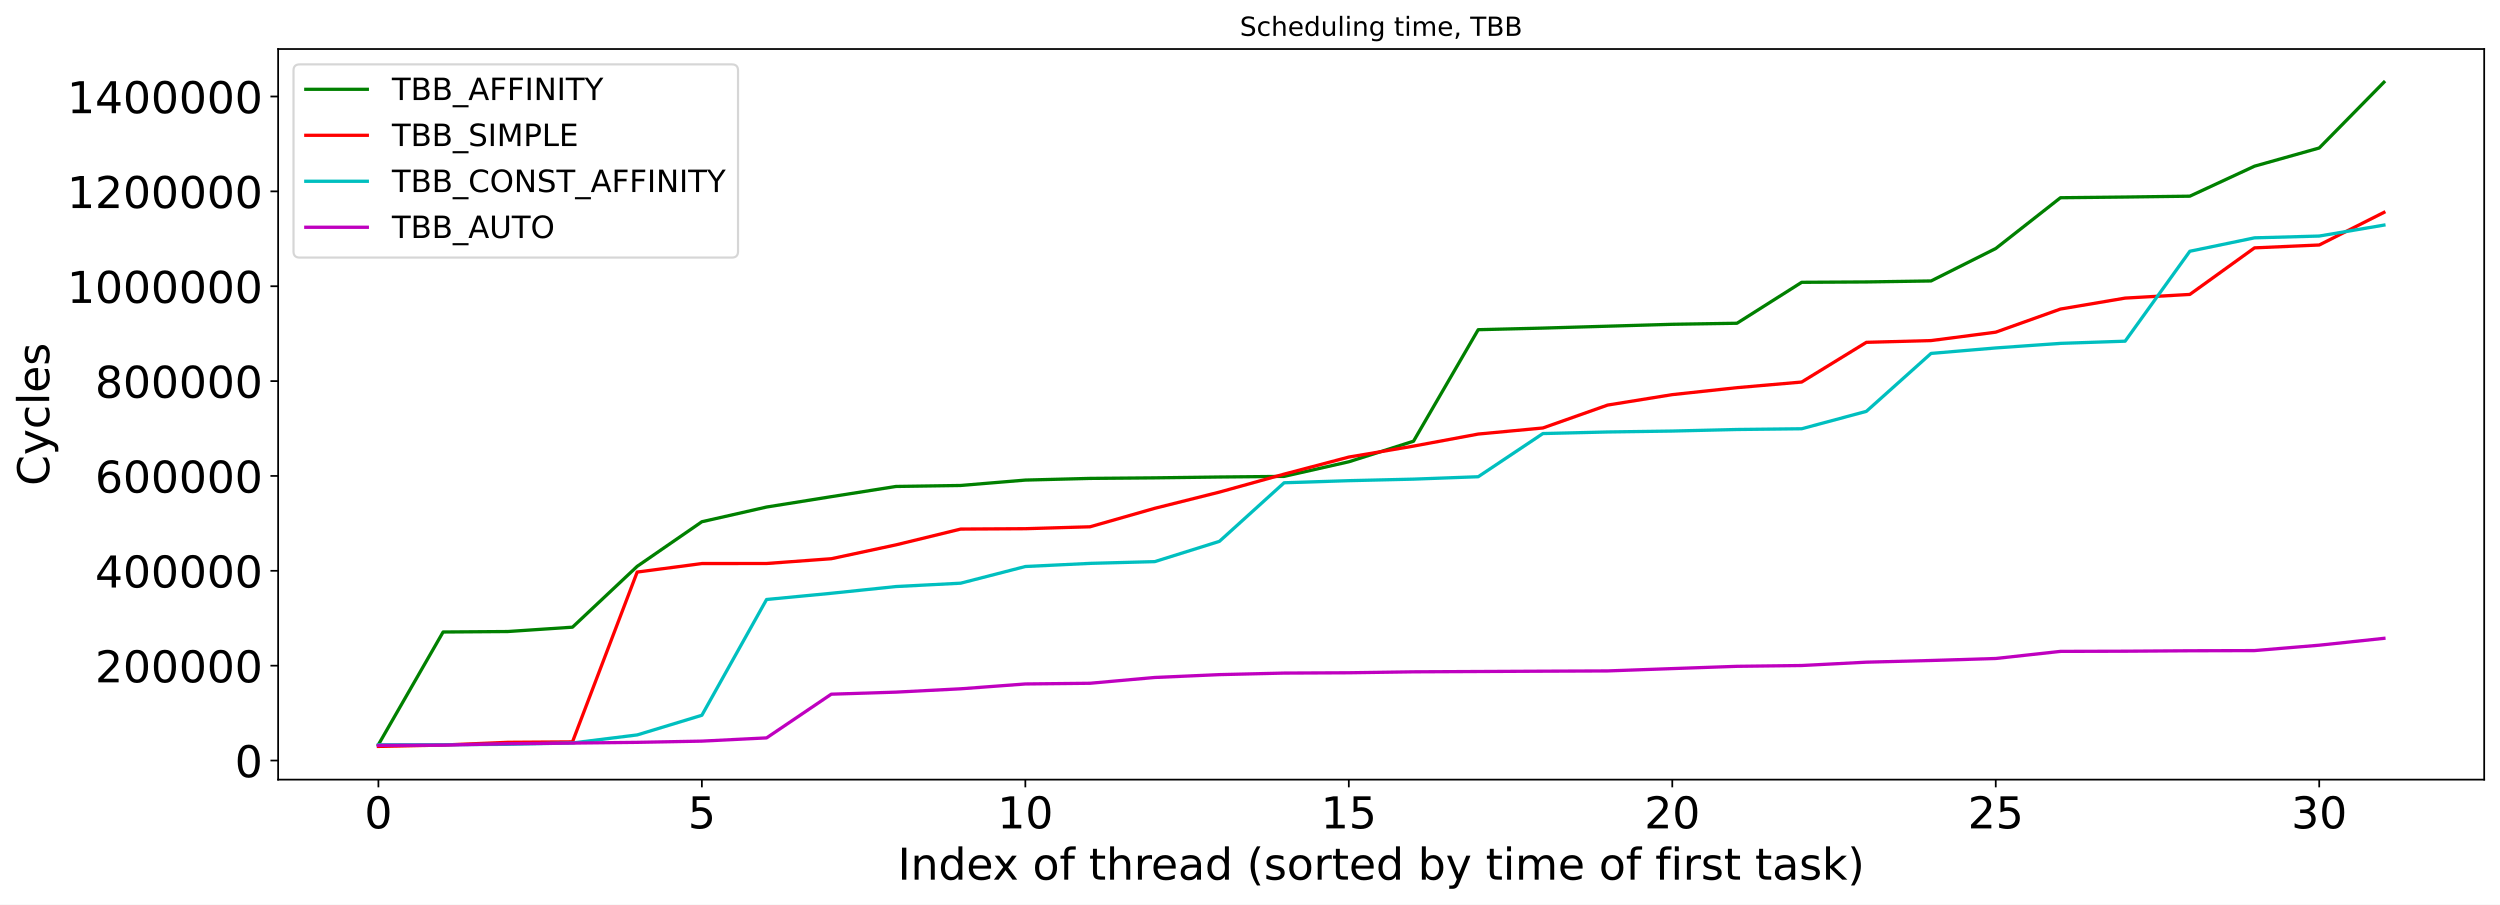
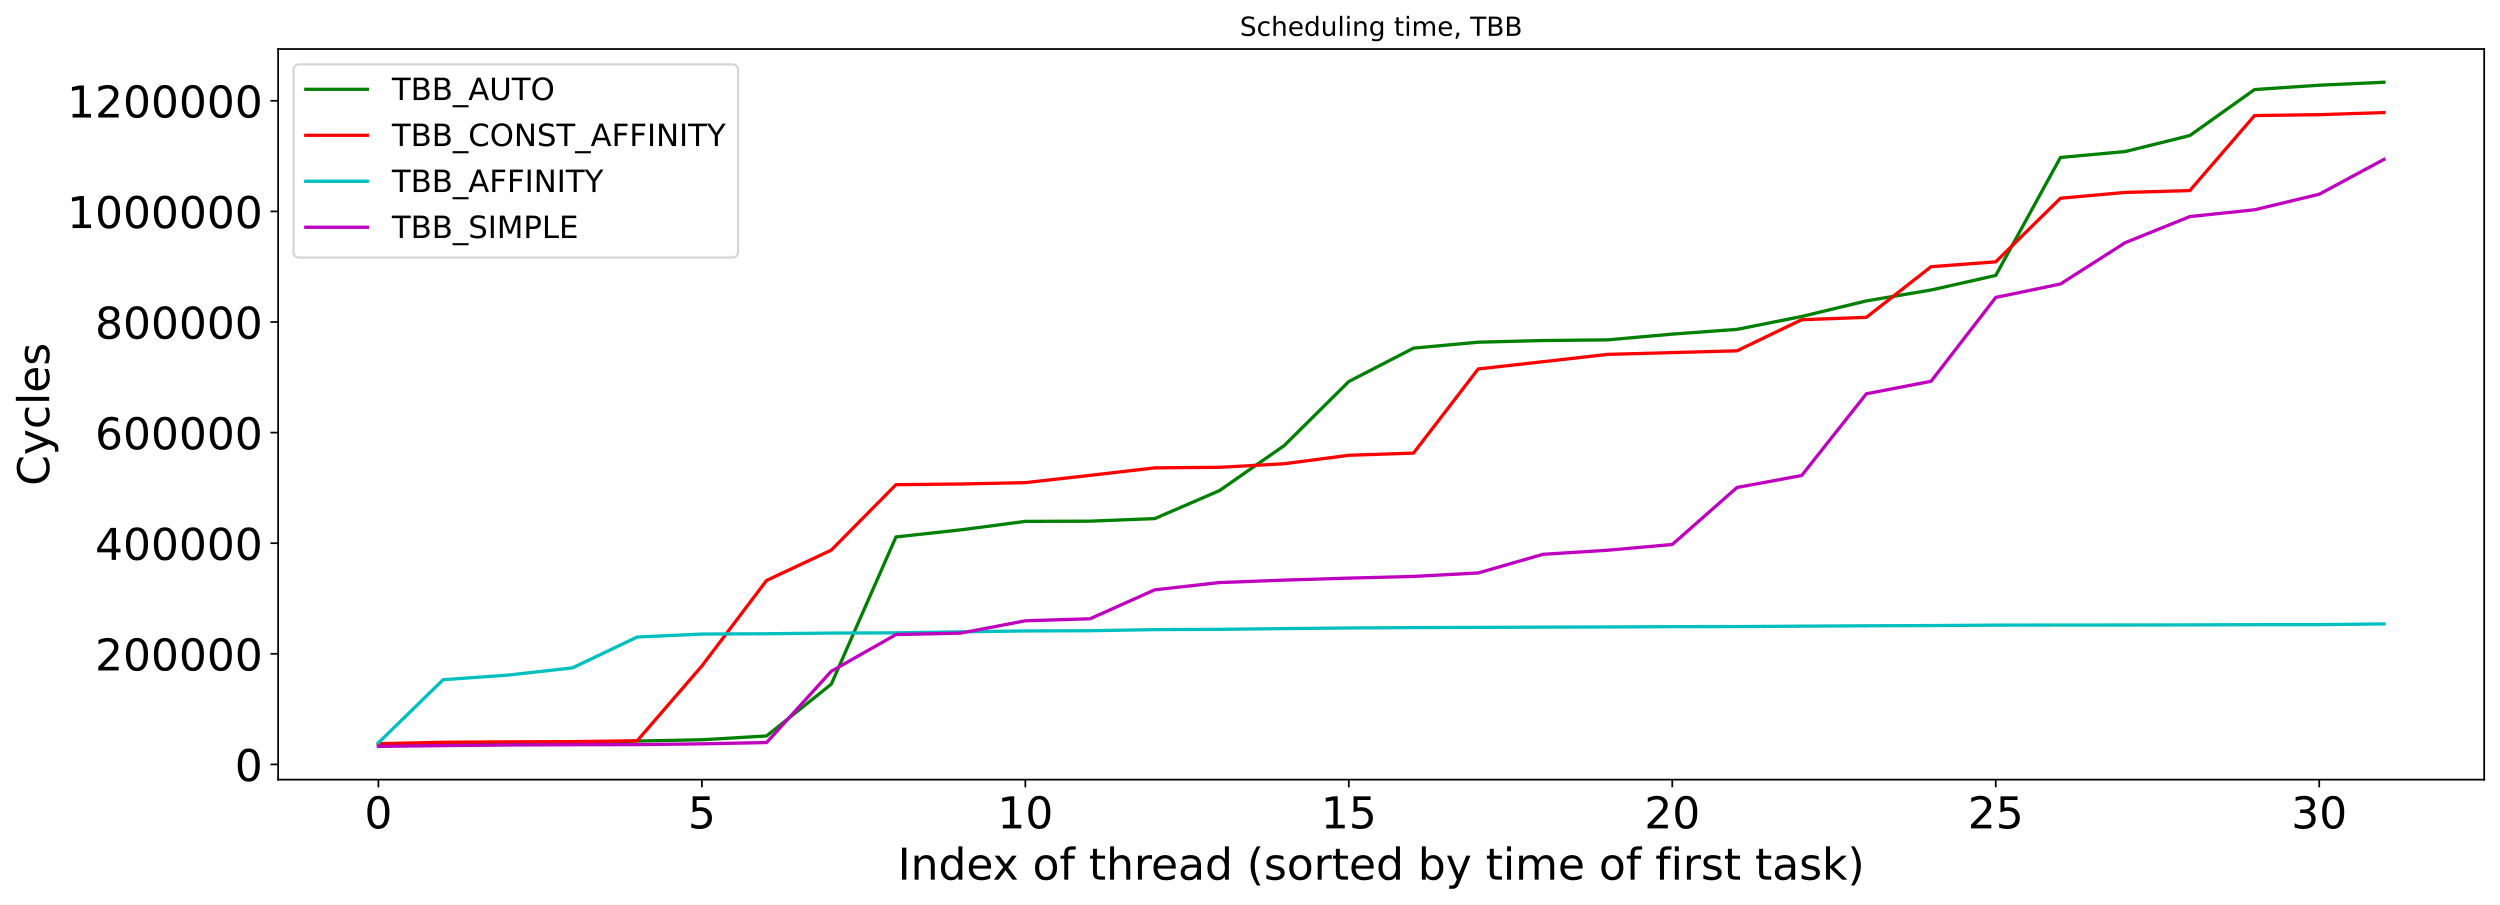
<svg xmlns="http://www.w3.org/2000/svg" xmlns:xlink="http://www.w3.org/1999/xlink" width="1138.231pt" height="411.871pt" viewBox="0 0 1138.231 411.871" version="1.1">
  <defs>
    <style type="text/css">*{stroke-linejoin: round; stroke-linecap: butt}</style>
  </defs>
  <g id="figure_1">
    <g id="patch_1">
      <path d="M 0 411.871  L 1138.231 411.871  L 1138.231 0  L 0 0  z " style="fill: #ffffff" />
    </g>
    <g id="axes_1">
      <g id="patch_2">
        <path d="M 126.631 354.958  L 1131.031 354.958  L 1131.031 22.318  L 126.631 22.318  z " style="fill: #ffffff" />
      </g>
      <g id="matplotlib.axis_1">
        <g id="xtick_1">
          <g id="line2d_1">
            <defs>
-               <path id="m083aa2eb7b" d="M 0 0  L 0 3.5  " style="stroke: #000000; stroke-width: 0.8" />
-             </defs>
-             <g>
-               <use xlink:href="#m083aa2eb7b" x="172.286" y="354.958" style="stroke: #000000; stroke-width: 0.8" />
+               <path id="m64dbfcade7" d="M 0 0  L 0 3.5  " style="stroke: #000000; stroke-width: 0.8" />
+             </defs>
+             <g>
+               <use xlink:href="#m64dbfcade7" x="172.286" y="354.958" style="stroke: #000000; stroke-width: 0.8" />
            </g>
          </g>
          <g id="text_1">
            <g transform="translate(165.9233 377.155) scale(0.2 -0.2)">
              <defs>
                <path id="DejaVuSans-30" d="M 2034 4250  Q 1547 4250 1301 3770  Q 1056 3291 1056 2328  Q 1056 1369 1301 889  Q 1547 409 2034 409  Q 2525 409 2770 889  Q 3016 1369 3016 2328  Q 3016 3291 2770 3770  Q 2525 4250 2034 4250  z M 2034 4750  Q 2819 4750 3233 4129  Q 3647 3509 3647 2328  Q 3647 1150 3233 529  Q 2819 -91 2034 -91  Q 1250 -91 836 529  Q 422 1150 422 2328  Q 422 3509 836 4129  Q 1250 4750 2034 4750  z " transform="scale(0.015625)" />
              </defs>
              <use xlink:href="#DejaVuSans-30" />
            </g>
          </g>
        </g>
        <g id="xtick_2">
          <g id="line2d_2">
            <g>
-               <use xlink:href="#m083aa2eb7b" x="319.559" y="354.958" style="stroke: #000000; stroke-width: 0.8" />
+               <use xlink:href="#m64dbfcade7" x="319.559" y="354.958" style="stroke: #000000; stroke-width: 0.8" />
            </g>
          </g>
          <g id="text_2">
            <g transform="translate(313.196 377.155) scale(0.2 -0.2)">
              <defs>
                <path id="DejaVuSans-35" d="M 691 4666  L 3169 4666  L 3169 4134  L 1269 4134  L 1269 2991  Q 1406 3038 1543 3061  Q 1681 3084 1819 3084  Q 2600 3084 3056 2656  Q 3513 2228 3513 1497  Q 3513 744 3044 326  Q 2575 -91 1722 -91  Q 1428 -91 1123 -41  Q 819 9 494 109  L 494 744  Q 775 591 1075 516  Q 1375 441 1709 441  Q 2250 441 2565 725  Q 2881 1009 2881 1497  Q 2881 1984 2565 2268  Q 2250 2553 1709 2553  Q 1456 2553 1204 2497  Q 953 2441 691 2322  L 691 4666  z " transform="scale(0.015625)" />
              </defs>
              <use xlink:href="#DejaVuSans-35" />
            </g>
          </g>
        </g>
        <g id="xtick_3">
          <g id="line2d_3">
            <g>
-               <use xlink:href="#m083aa2eb7b" x="466.831" y="354.958" style="stroke: #000000; stroke-width: 0.8" />
+               <use xlink:href="#m64dbfcade7" x="466.831" y="354.958" style="stroke: #000000; stroke-width: 0.8" />
            </g>
          </g>
          <g id="text_3">
            <g transform="translate(454.1062 377.155) scale(0.2 -0.2)">
              <defs>
                <path id="DejaVuSans-31" d="M 794 531  L 1825 531  L 1825 4091  L 703 3866  L 703 4441  L 1819 4666  L 2450 4666  L 2450 531  L 3481 531  L 3481 0  L 794 0  L 794 531  z " transform="scale(0.015625)" />
              </defs>
              <use xlink:href="#DejaVuSans-31" />
              <use xlink:href="#DejaVuSans-30" x="63.623" />
            </g>
          </g>
        </g>
        <g id="xtick_4">
          <g id="line2d_4">
            <g>
-               <use xlink:href="#m083aa2eb7b" x="614.104" y="354.958" style="stroke: #000000; stroke-width: 0.8" />
+               <use xlink:href="#m64dbfcade7" x="614.104" y="354.958" style="stroke: #000000; stroke-width: 0.8" />
            </g>
          </g>
          <g id="text_4">
            <g transform="translate(601.379 377.155) scale(0.2 -0.2)">
              <use xlink:href="#DejaVuSans-31" />
              <use xlink:href="#DejaVuSans-35" x="63.623" />
            </g>
          </g>
        </g>
        <g id="xtick_5">
          <g id="line2d_5">
            <g>
-               <use xlink:href="#m083aa2eb7b" x="761.377" y="354.958" style="stroke: #000000; stroke-width: 0.8" />
+               <use xlink:href="#m64dbfcade7" x="761.377" y="354.958" style="stroke: #000000; stroke-width: 0.8" />
            </g>
          </g>
          <g id="text_5">
            <g transform="translate(748.6517 377.155) scale(0.2 -0.2)">
              <defs>
                <path id="DejaVuSans-32" d="M 1228 531  L 3431 531  L 3431 0  L 469 0  L 469 531  Q 828 903 1448 1529  Q 2069 2156 2228 2338  Q 2531 2678 2651 2914  Q 2772 3150 2772 3378  Q 2772 3750 2511 3984  Q 2250 4219 1831 4219  Q 1534 4219 1204 4116  Q 875 4013 500 3803  L 500 4441  Q 881 4594 1212 4672  Q 1544 4750 1819 4750  Q 2544 4750 2975 4387  Q 3406 4025 3406 3419  Q 3406 3131 3298 2873  Q 3191 2616 2906 2266  Q 2828 2175 2409 1742  Q 1991 1309 1228 531  z " transform="scale(0.015625)" />
              </defs>
              <use xlink:href="#DejaVuSans-32" />
              <use xlink:href="#DejaVuSans-30" x="63.623" />
            </g>
          </g>
        </g>
        <g id="xtick_6">
          <g id="line2d_6">
            <g>
-               <use xlink:href="#m083aa2eb7b" x="908.649" y="354.958" style="stroke: #000000; stroke-width: 0.8" />
+               <use xlink:href="#m64dbfcade7" x="908.649" y="354.958" style="stroke: #000000; stroke-width: 0.8" />
            </g>
          </g>
          <g id="text_6">
            <g transform="translate(895.9244 377.155) scale(0.2 -0.2)">
              <use xlink:href="#DejaVuSans-32" />
              <use xlink:href="#DejaVuSans-35" x="63.623" />
            </g>
          </g>
        </g>
        <g id="xtick_7">
          <g id="line2d_7">
            <g>
-               <use xlink:href="#m083aa2eb7b" x="1055.922" y="354.958" style="stroke: #000000; stroke-width: 0.8" />
+               <use xlink:href="#m64dbfcade7" x="1055.922" y="354.958" style="stroke: #000000; stroke-width: 0.8" />
            </g>
          </g>
          <g id="text_7">
            <g transform="translate(1043.197 377.155) scale(0.2 -0.2)">
              <defs>
                <path id="DejaVuSans-33" d="M 2597 2516  Q 3050 2419 3304 2112  Q 3559 1806 3559 1356  Q 3559 666 3084 287  Q 2609 -91 1734 -91  Q 1441 -91 1130 -33  Q 819 25 488 141  L 488 750  Q 750 597 1062 519  Q 1375 441 1716 441  Q 2309 441 2620 675  Q 2931 909 2931 1356  Q 2931 1769 2642 2001  Q 2353 2234 1838 2234  L 1294 2234  L 1294 2753  L 1863 2753  Q 2328 2753 2575 2939  Q 2822 3125 2822 3475  Q 2822 3834 2567 4026  Q 2313 4219 1838 4219  Q 1578 4219 1281 4162  Q 984 4106 628 3988  L 628 4550  Q 988 4650 1302 4700  Q 1616 4750 1894 4750  Q 2613 4750 3031 4423  Q 3450 4097 3450 3541  Q 3450 3153 3228 2886  Q 3006 2619 2597 2516  z " transform="scale(0.015625)" />
              </defs>
              <use xlink:href="#DejaVuSans-33" />
              <use xlink:href="#DejaVuSans-30" x="63.623" />
            </g>
          </g>
        </g>
        <g id="text_8">
          <g transform="translate(408.7109 400.5113) scale(0.2 -0.2)">
            <defs>
              <path id="DejaVuSans-49" d="M 628 4666  L 1259 4666  L 1259 0  L 628 0  L 628 4666  z " transform="scale(0.015625)" />
              <path id="DejaVuSans-6e" d="M 3513 2113  L 3513 0  L 2938 0  L 2938 2094  Q 2938 2591 2744 2837  Q 2550 3084 2163 3084  Q 1697 3084 1428 2787  Q 1159 2491 1159 1978  L 1159 0  L 581 0  L 581 3500  L 1159 3500  L 1159 2956  Q 1366 3272 1645 3428  Q 1925 3584 2291 3584  Q 2894 3584 3203 3211  Q 3513 2838 3513 2113  z " transform="scale(0.015625)" />
              <path id="DejaVuSans-64" d="M 2906 2969  L 2906 4863  L 3481 4863  L 3481 0  L 2906 0  L 2906 525  Q 2725 213 2448 61  Q 2172 -91 1784 -91  Q 1150 -91 751 415  Q 353 922 353 1747  Q 353 2572 751 3078  Q 1150 3584 1784 3584  Q 2172 3584 2448 3432  Q 2725 3281 2906 2969  z M 947 1747  Q 947 1113 1208 752  Q 1469 391 1925 391  Q 2381 391 2643 752  Q 2906 1113 2906 1747  Q 2906 2381 2643 2742  Q 2381 3103 1925 3103  Q 1469 3103 1208 2742  Q 947 2381 947 1747  z " transform="scale(0.015625)" />
              <path id="DejaVuSans-65" d="M 3597 1894  L 3597 1613  L 953 1613  Q 991 1019 1311 708  Q 1631 397 2203 397  Q 2534 397 2845 478  Q 3156 559 3463 722  L 3463 178  Q 3153 47 2828 -22  Q 2503 -91 2169 -91  Q 1331 -91 842 396  Q 353 884 353 1716  Q 353 2575 817 3079  Q 1281 3584 2069 3584  Q 2775 3584 3186 3129  Q 3597 2675 3597 1894  z M 3022 2063  Q 3016 2534 2758 2815  Q 2500 3097 2075 3097  Q 1594 3097 1305 2825  Q 1016 2553 972 2059  L 3022 2063  z " transform="scale(0.015625)" />
              <path id="DejaVuSans-78" d="M 3513 3500  L 2247 1797  L 3578 0  L 2900 0  L 1881 1375  L 863 0  L 184 0  L 1544 1831  L 300 3500  L 978 3500  L 1906 2253  L 2834 3500  L 3513 3500  z " transform="scale(0.015625)" />
              <path id="DejaVuSans-20" transform="scale(0.015625)" />
              <path id="DejaVuSans-6f" d="M 1959 3097  Q 1497 3097 1228 2736  Q 959 2375 959 1747  Q 959 1119 1226 758  Q 1494 397 1959 397  Q 2419 397 2687 759  Q 2956 1122 2956 1747  Q 2956 2369 2687 2733  Q 2419 3097 1959 3097  z M 1959 3584  Q 2709 3584 3137 3096  Q 3566 2609 3566 1747  Q 3566 888 3137 398  Q 2709 -91 1959 -91  Q 1206 -91 779 398  Q 353 888 353 1747  Q 353 2609 779 3096  Q 1206 3584 1959 3584  z " transform="scale(0.015625)" />
              <path id="DejaVuSans-66" d="M 2375 4863  L 2375 4384  L 1825 4384  Q 1516 4384 1395 4259  Q 1275 4134 1275 3809  L 1275 3500  L 2222 3500  L 2222 3053  L 1275 3053  L 1275 0  L 697 0  L 697 3053  L 147 3053  L 147 3500  L 697 3500  L 697 3744  Q 697 4328 969 4595  Q 1241 4863 1831 4863  L 2375 4863  z " transform="scale(0.015625)" />
              <path id="DejaVuSans-74" d="M 1172 4494  L 1172 3500  L 2356 3500  L 2356 3053  L 1172 3053  L 1172 1153  Q 1172 725 1289 603  Q 1406 481 1766 481  L 2356 481  L 2356 0  L 1766 0  Q 1100 0 847 248  Q 594 497 594 1153  L 594 3053  L 172 3053  L 172 3500  L 594 3500  L 594 4494  L 1172 4494  z " transform="scale(0.015625)" />
              <path id="DejaVuSans-68" d="M 3513 2113  L 3513 0  L 2938 0  L 2938 2094  Q 2938 2591 2744 2837  Q 2550 3084 2163 3084  Q 1697 3084 1428 2787  Q 1159 2491 1159 1978  L 1159 0  L 581 0  L 581 4863  L 1159 4863  L 1159 2956  Q 1366 3272 1645 3428  Q 1925 3584 2291 3584  Q 2894 3584 3203 3211  Q 3513 2838 3513 2113  z " transform="scale(0.015625)" />
              <path id="DejaVuSans-72" d="M 2631 2963  Q 2534 3019 2420 3045  Q 2306 3072 2169 3072  Q 1681 3072 1420 2755  Q 1159 2438 1159 1844  L 1159 0  L 581 0  L 581 3500  L 1159 3500  L 1159 2956  Q 1341 3275 1631 3429  Q 1922 3584 2338 3584  Q 2397 3584 2469 3576  Q 2541 3569 2628 3553  L 2631 2963  z " transform="scale(0.015625)" />
              <path id="DejaVuSans-61" d="M 2194 1759  Q 1497 1759 1228 1600  Q 959 1441 959 1056  Q 959 750 1161 570  Q 1363 391 1709 391  Q 2188 391 2477 730  Q 2766 1069 2766 1631  L 2766 1759  L 2194 1759  z M 3341 1997  L 3341 0  L 2766 0  L 2766 531  Q 2569 213 2275 61  Q 1981 -91 1556 -91  Q 1019 -91 701 211  Q 384 513 384 1019  Q 384 1609 779 1909  Q 1175 2209 1959 2209  L 2766 2209  L 2766 2266  Q 2766 2663 2505 2880  Q 2244 3097 1772 3097  Q 1472 3097 1187 3025  Q 903 2953 641 2809  L 641 3341  Q 956 3463 1253 3523  Q 1550 3584 1831 3584  Q 2591 3584 2966 3190  Q 3341 2797 3341 1997  z " transform="scale(0.015625)" />
              <path id="DejaVuSans-28" d="M 1984 4856  Q 1566 4138 1362 3434  Q 1159 2731 1159 2009  Q 1159 1288 1364 580  Q 1569 -128 1984 -844  L 1484 -844  Q 1016 -109 783 600  Q 550 1309 550 2009  Q 550 2706 781 3412  Q 1013 4119 1484 4856  L 1984 4856  z " transform="scale(0.015625)" />
              <path id="DejaVuSans-73" d="M 2834 3397  L 2834 2853  Q 2591 2978 2328 3040  Q 2066 3103 1784 3103  Q 1356 3103 1142 2972  Q 928 2841 928 2578  Q 928 2378 1081 2264  Q 1234 2150 1697 2047  L 1894 2003  Q 2506 1872 2764 1633  Q 3022 1394 3022 966  Q 3022 478 2636 193  Q 2250 -91 1575 -91  Q 1294 -91 989 -36  Q 684 19 347 128  L 347 722  Q 666 556 975 473  Q 1284 391 1588 391  Q 1994 391 2212 530  Q 2431 669 2431 922  Q 2431 1156 2273 1281  Q 2116 1406 1581 1522  L 1381 1569  Q 847 1681 609 1914  Q 372 2147 372 2553  Q 372 3047 722 3315  Q 1072 3584 1716 3584  Q 2034 3584 2315 3537  Q 2597 3491 2834 3397  z " transform="scale(0.015625)" />
              <path id="DejaVuSans-62" d="M 3116 1747  Q 3116 2381 2855 2742  Q 2594 3103 2138 3103  Q 1681 3103 1420 2742  Q 1159 2381 1159 1747  Q 1159 1113 1420 752  Q 1681 391 2138 391  Q 2594 391 2855 752  Q 3116 1113 3116 1747  z M 1159 2969  Q 1341 3281 1617 3432  Q 1894 3584 2278 3584  Q 2916 3584 3314 3078  Q 3713 2572 3713 1747  Q 3713 922 3314 415  Q 2916 -91 2278 -91  Q 1894 -91 1617 61  Q 1341 213 1159 525  L 1159 0  L 581 0  L 581 4863  L 1159 4863  L 1159 2969  z " transform="scale(0.015625)" />
              <path id="DejaVuSans-79" d="M 2059 -325  Q 1816 -950 1584 -1140  Q 1353 -1331 966 -1331  L 506 -1331  L 506 -850  L 844 -850  Q 1081 -850 1212 -737  Q 1344 -625 1503 -206  L 1606 56  L 191 3500  L 800 3500  L 1894 763  L 2988 3500  L 3597 3500  L 2059 -325  z " transform="scale(0.015625)" />
              <path id="DejaVuSans-69" d="M 603 3500  L 1178 3500  L 1178 0  L 603 0  L 603 3500  z M 603 4863  L 1178 4863  L 1178 4134  L 603 4134  L 603 4863  z " transform="scale(0.015625)" />
              <path id="DejaVuSans-6d" d="M 3328 2828  Q 3544 3216 3844 3400  Q 4144 3584 4550 3584  Q 5097 3584 5394 3201  Q 5691 2819 5691 2113  L 5691 0  L 5113 0  L 5113 2094  Q 5113 2597 4934 2840  Q 4756 3084 4391 3084  Q 3944 3084 3684 2787  Q 3425 2491 3425 1978  L 3425 0  L 2847 0  L 2847 2094  Q 2847 2600 2669 2842  Q 2491 3084 2119 3084  Q 1678 3084 1418 2786  Q 1159 2488 1159 1978  L 1159 0  L 581 0  L 581 3500  L 1159 3500  L 1159 2956  Q 1356 3278 1631 3431  Q 1906 3584 2284 3584  Q 2666 3584 2933 3390  Q 3200 3197 3328 2828  z " transform="scale(0.015625)" />
              <path id="DejaVuSans-6b" d="M 581 4863  L 1159 4863  L 1159 1991  L 2875 3500  L 3609 3500  L 1753 1863  L 3688 0  L 2938 0  L 1159 1709  L 1159 0  L 581 0  L 581 4863  z " transform="scale(0.015625)" />
              <path id="DejaVuSans-29" d="M 513 4856  L 1013 4856  Q 1481 4119 1714 3412  Q 1947 2706 1947 2009  Q 1947 1309 1714 600  Q 1481 -109 1013 -844  L 513 -844  Q 928 -128 1133 580  Q 1338 1288 1338 2009  Q 1338 2731 1133 3434  Q 928 4138 513 4856  z " transform="scale(0.015625)" />
            </defs>
            <use xlink:href="#DejaVuSans-49" />
            <use xlink:href="#DejaVuSans-6e" x="29.492" />
            <use xlink:href="#DejaVuSans-64" x="92.871" />
            <use xlink:href="#DejaVuSans-65" x="156.348" />
            <use xlink:href="#DejaVuSans-78" x="216.121" />
            <use xlink:href="#DejaVuSans-20" x="275.301" />
            <use xlink:href="#DejaVuSans-6f" x="307.088" />
            <use xlink:href="#DejaVuSans-66" x="368.27" />
            <use xlink:href="#DejaVuSans-20" x="403.475" />
            <use xlink:href="#DejaVuSans-74" x="435.262" />
            <use xlink:href="#DejaVuSans-68" x="474.471" />
            <use xlink:href="#DejaVuSans-72" x="537.85" />
            <use xlink:href="#DejaVuSans-65" x="576.713" />
            <use xlink:href="#DejaVuSans-61" x="638.236" />
            <use xlink:href="#DejaVuSans-64" x="699.516" />
            <use xlink:href="#DejaVuSans-20" x="762.992" />
            <use xlink:href="#DejaVuSans-28" x="794.779" />
            <use xlink:href="#DejaVuSans-73" x="833.793" />
            <use xlink:href="#DejaVuSans-6f" x="885.893" />
            <use xlink:href="#DejaVuSans-72" x="947.074" />
            <use xlink:href="#DejaVuSans-74" x="988.188" />
            <use xlink:href="#DejaVuSans-65" x="1027.396" />
            <use xlink:href="#DejaVuSans-64" x="1088.92" />
            <use xlink:href="#DejaVuSans-20" x="1152.396" />
            <use xlink:href="#DejaVuSans-62" x="1184.184" />
            <use xlink:href="#DejaVuSans-79" x="1247.66" />
            <use xlink:href="#DejaVuSans-20" x="1306.84" />
            <use xlink:href="#DejaVuSans-74" x="1338.627" />
            <use xlink:href="#DejaVuSans-69" x="1377.836" />
            <use xlink:href="#DejaVuSans-6d" x="1405.619" />
            <use xlink:href="#DejaVuSans-65" x="1503.031" />
            <use xlink:href="#DejaVuSans-20" x="1564.555" />
            <use xlink:href="#DejaVuSans-6f" x="1596.342" />
            <use xlink:href="#DejaVuSans-66" x="1657.523" />
            <use xlink:href="#DejaVuSans-20" x="1692.729" />
            <use xlink:href="#DejaVuSans-66" x="1724.516" />
            <use xlink:href="#DejaVuSans-69" x="1759.721" />
            <use xlink:href="#DejaVuSans-72" x="1787.504" />
            <use xlink:href="#DejaVuSans-73" x="1828.617" />
            <use xlink:href="#DejaVuSans-74" x="1880.717" />
            <use xlink:href="#DejaVuSans-20" x="1919.926" />
            <use xlink:href="#DejaVuSans-74" x="1951.713" />
            <use xlink:href="#DejaVuSans-61" x="1990.922" />
            <use xlink:href="#DejaVuSans-73" x="2052.201" />
            <use xlink:href="#DejaVuSans-6b" x="2104.301" />
            <use xlink:href="#DejaVuSans-29" x="2162.211" />
          </g>
        </g>
      </g>
      <g id="matplotlib.axis_2">
        <g id="ytick_1">
          <g id="line2d_8">
            <defs>
-               <path id="mfd6e0b311e" d="M 0 0  L -3.5 0  " style="stroke: #000000; stroke-width: 0.8" />
-             </defs>
-             <g>
-               <use xlink:href="#mfd6e0b311e" x="126.631" y="346.265" style="stroke: #000000; stroke-width: 0.8" />
+               <path id="m9e3ef24378" d="M 0 0  L -3.5 0  " style="stroke: #000000; stroke-width: 0.8" />
+             </defs>
+             <g>
+               <use xlink:href="#m9e3ef24378" x="126.631" y="348.018" style="stroke: #000000; stroke-width: 0.8" />
            </g>
          </g>
          <g id="text_9">
-             <g transform="translate(106.9062 353.8636) scale(0.2 -0.2)">
+             <g transform="translate(106.9062 355.6164) scale(0.2 -0.2)">
              <use xlink:href="#DejaVuSans-30" />
            </g>
          </g>
        </g>
        <g id="ytick_2">
          <g id="line2d_9">
            <g>
-               <use xlink:href="#mfd6e0b311e" x="126.631" y="303.076" style="stroke: #000000; stroke-width: 0.8" />
+               <use xlink:href="#m9e3ef24378" x="126.631" y="297.665" style="stroke: #000000; stroke-width: 0.8" />
            </g>
          </g>
          <g id="text_10">
-             <g transform="translate(43.28125 310.6741) scale(0.2 -0.2)">
+             <g transform="translate(43.28125 305.2633) scale(0.2 -0.2)">
              <use xlink:href="#DejaVuSans-32" />
              <use xlink:href="#DejaVuSans-30" x="63.623" />
              <use xlink:href="#DejaVuSans-30" x="127.246" />
              <use xlink:href="#DejaVuSans-30" x="190.869" />
              <use xlink:href="#DejaVuSans-30" x="254.492" />
              <use xlink:href="#DejaVuSans-30" x="318.115" />
            </g>
          </g>
        </g>
        <g id="ytick_3">
          <g id="line2d_10">
            <g>
-               <use xlink:href="#mfd6e0b311e" x="126.631" y="259.886" style="stroke: #000000; stroke-width: 0.8" />
+               <use xlink:href="#m9e3ef24378" x="126.631" y="247.312" style="stroke: #000000; stroke-width: 0.8" />
            </g>
          </g>
          <g id="text_11">
-             <g transform="translate(43.28125 267.4846) scale(0.2 -0.2)">
+             <g transform="translate(43.28125 254.9102) scale(0.2 -0.2)">
              <defs>
                <path id="DejaVuSans-34" d="M 2419 4116  L 825 1625  L 2419 1625  L 2419 4116  z M 2253 4666  L 3047 4666  L 3047 1625  L 3713 1625  L 3713 1100  L 3047 1100  L 3047 0  L 2419 0  L 2419 1100  L 313 1100  L 313 1709  L 2253 4666  z " transform="scale(0.015625)" />
              </defs>
              <use xlink:href="#DejaVuSans-34" />
              <use xlink:href="#DejaVuSans-30" x="63.623" />
              <use xlink:href="#DejaVuSans-30" x="127.246" />
              <use xlink:href="#DejaVuSans-30" x="190.869" />
              <use xlink:href="#DejaVuSans-30" x="254.492" />
              <use xlink:href="#DejaVuSans-30" x="318.115" />
            </g>
          </g>
        </g>
        <g id="ytick_4">
          <g id="line2d_11">
            <g>
-               <use xlink:href="#mfd6e0b311e" x="126.631" y="216.697" style="stroke: #000000; stroke-width: 0.8" />
+               <use xlink:href="#m9e3ef24378" x="126.631" y="196.959" style="stroke: #000000; stroke-width: 0.8" />
            </g>
          </g>
          <g id="text_12">
-             <g transform="translate(43.28125 224.2951) scale(0.2 -0.2)">
+             <g transform="translate(43.28125 204.5572) scale(0.2 -0.2)">
              <defs>
                <path id="DejaVuSans-36" d="M 2113 2584  Q 1688 2584 1439 2293  Q 1191 2003 1191 1497  Q 1191 994 1439 701  Q 1688 409 2113 409  Q 2538 409 2786 701  Q 3034 994 3034 1497  Q 3034 2003 2786 2293  Q 2538 2584 2113 2584  z M 3366 4563  L 3366 3988  Q 3128 4100 2886 4159  Q 2644 4219 2406 4219  Q 1781 4219 1451 3797  Q 1122 3375 1075 2522  Q 1259 2794 1537 2939  Q 1816 3084 2150 3084  Q 2853 3084 3261 2657  Q 3669 2231 3669 1497  Q 3669 778 3244 343  Q 2819 -91 2113 -91  Q 1303 -91 875 529  Q 447 1150 447 2328  Q 447 3434 972 4092  Q 1497 4750 2381 4750  Q 2619 4750 2861 4703  Q 3103 4656 3366 4563  z " transform="scale(0.015625)" />
              </defs>
              <use xlink:href="#DejaVuSans-36" />
              <use xlink:href="#DejaVuSans-30" x="63.623" />
              <use xlink:href="#DejaVuSans-30" x="127.246" />
              <use xlink:href="#DejaVuSans-30" x="190.869" />
              <use xlink:href="#DejaVuSans-30" x="254.492" />
              <use xlink:href="#DejaVuSans-30" x="318.115" />
            </g>
          </g>
        </g>
        <g id="ytick_5">
          <g id="line2d_12">
            <g>
-               <use xlink:href="#mfd6e0b311e" x="126.631" y="173.507" style="stroke: #000000; stroke-width: 0.8" />
+               <use xlink:href="#m9e3ef24378" x="126.631" y="146.606" style="stroke: #000000; stroke-width: 0.8" />
            </g>
          </g>
          <g id="text_13">
-             <g transform="translate(43.28125 181.1055) scale(0.2 -0.2)">
+             <g transform="translate(43.28125 154.2041) scale(0.2 -0.2)">
              <defs>
                <path id="DejaVuSans-38" d="M 2034 2216  Q 1584 2216 1326 1975  Q 1069 1734 1069 1313  Q 1069 891 1326 650  Q 1584 409 2034 409  Q 2484 409 2743 651  Q 3003 894 3003 1313  Q 3003 1734 2745 1975  Q 2488 2216 2034 2216  z M 1403 2484  Q 997 2584 770 2862  Q 544 3141 544 3541  Q 544 4100 942 4425  Q 1341 4750 2034 4750  Q 2731 4750 3128 4425  Q 3525 4100 3525 3541  Q 3525 3141 3298 2862  Q 3072 2584 2669 2484  Q 3125 2378 3379 2068  Q 3634 1759 3634 1313  Q 3634 634 3220 271  Q 2806 -91 2034 -91  Q 1263 -91 848 271  Q 434 634 434 1313  Q 434 1759 690 2068  Q 947 2378 1403 2484  z M 1172 3481  Q 1172 3119 1398 2916  Q 1625 2713 2034 2713  Q 2441 2713 2670 2916  Q 2900 3119 2900 3481  Q 2900 3844 2670 4047  Q 2441 4250 2034 4250  Q 1625 4250 1398 4047  Q 1172 3844 1172 3481  z " transform="scale(0.015625)" />
              </defs>
              <use xlink:href="#DejaVuSans-38" />
              <use xlink:href="#DejaVuSans-30" x="63.623" />
              <use xlink:href="#DejaVuSans-30" x="127.246" />
              <use xlink:href="#DejaVuSans-30" x="190.869" />
              <use xlink:href="#DejaVuSans-30" x="254.492" />
              <use xlink:href="#DejaVuSans-30" x="318.115" />
            </g>
          </g>
        </g>
        <g id="ytick_6">
          <g id="line2d_13">
            <g>
-               <use xlink:href="#mfd6e0b311e" x="126.631" y="130.318" style="stroke: #000000; stroke-width: 0.8" />
+               <use xlink:href="#m9e3ef24378" x="126.631" y="96.253" style="stroke: #000000; stroke-width: 0.8" />
            </g>
          </g>
          <g id="text_14">
-             <g transform="translate(30.55625 137.916) scale(0.2 -0.2)">
+             <g transform="translate(30.55625 103.851) scale(0.2 -0.2)">
              <use xlink:href="#DejaVuSans-31" />
              <use xlink:href="#DejaVuSans-30" x="63.623" />
              <use xlink:href="#DejaVuSans-30" x="127.246" />
              <use xlink:href="#DejaVuSans-30" x="190.869" />
              <use xlink:href="#DejaVuSans-30" x="254.492" />
              <use xlink:href="#DejaVuSans-30" x="318.115" />
              <use xlink:href="#DejaVuSans-30" x="381.738" />
            </g>
          </g>
        </g>
        <g id="ytick_7">
          <g id="line2d_14">
            <g>
-               <use xlink:href="#mfd6e0b311e" x="126.631" y="87.128" style="stroke: #000000; stroke-width: 0.8" />
+               <use xlink:href="#m9e3ef24378" x="126.631" y="45.899" style="stroke: #000000; stroke-width: 0.8" />
            </g>
          </g>
          <g id="text_15">
-             <g transform="translate(30.55625 94.72653) scale(0.2 -0.2)">
+             <g transform="translate(30.55625 53.49789) scale(0.2 -0.2)">
              <use xlink:href="#DejaVuSans-31" />
              <use xlink:href="#DejaVuSans-32" x="63.623" />
              <use xlink:href="#DejaVuSans-30" x="127.246" />
              <use xlink:href="#DejaVuSans-30" x="190.869" />
              <use xlink:href="#DejaVuSans-30" x="254.492" />
              <use xlink:href="#DejaVuSans-30" x="318.115" />
              <use xlink:href="#DejaVuSans-30" x="381.738" />
            </g>
          </g>
        </g>
-         <g id="ytick_8">
-           <g id="line2d_15">
-             <g>
-               <use xlink:href="#mfd6e0b311e" x="126.631" y="43.939" style="stroke: #000000; stroke-width: 0.8" />
-             </g>
-           </g>
-           <g id="text_16">
-             <g transform="translate(30.55625 51.53702) scale(0.2 -0.2)">
-               <use xlink:href="#DejaVuSans-31" />
-               <use xlink:href="#DejaVuSans-34" x="63.623" />
-               <use xlink:href="#DejaVuSans-30" x="127.246" />
-               <use xlink:href="#DejaVuSans-30" x="190.869" />
-               <use xlink:href="#DejaVuSans-30" x="254.492" />
-               <use xlink:href="#DejaVuSans-30" x="318.115" />
-               <use xlink:href="#DejaVuSans-30" x="381.738" />
-             </g>
-           </g>
-         </g>
-         <g id="text_17">
+         <g id="text_16">
          <g transform="translate(22.39688 221.1788) rotate(-90) scale(0.2 -0.2)">
            <defs>
              <path id="DejaVuSans-43" d="M 4122 4306  L 4122 3641  Q 3803 3938 3442 4084  Q 3081 4231 2675 4231  Q 1875 4231 1450 3742  Q 1025 3253 1025 2328  Q 1025 1406 1450 917  Q 1875 428 2675 428  Q 3081 428 3442 575  Q 3803 722 4122 1019  L 4122 359  Q 3791 134 3420 21  Q 3050 -91 2638 -91  Q 1578 -91 968 557  Q 359 1206 359 2328  Q 359 3453 968 4101  Q 1578 4750 2638 4750  Q 3056 4750 3426 4639  Q 3797 4528 4122 4306  z " transform="scale(0.015625)" />
              <path id="DejaVuSans-63" d="M 3122 3366  L 3122 2828  Q 2878 2963 2633 3030  Q 2388 3097 2138 3097  Q 1578 3097 1268 2742  Q 959 2388 959 1747  Q 959 1106 1268 751  Q 1578 397 2138 397  Q 2388 397 2633 464  Q 2878 531 3122 666  L 3122 134  Q 2881 22 2623 -34  Q 2366 -91 2075 -91  Q 1284 -91 818 406  Q 353 903 353 1747  Q 353 2603 823 3093  Q 1294 3584 2113 3584  Q 2378 3584 2631 3529  Q 2884 3475 3122 3366  z " transform="scale(0.015625)" />
              <path id="DejaVuSans-6c" d="M 603 4863  L 1178 4863  L 1178 0  L 603 0  L 603 4863  z " transform="scale(0.015625)" />
            </defs>
            <use xlink:href="#DejaVuSans-43" />
            <use xlink:href="#DejaVuSans-79" x="69.824" />
            <use xlink:href="#DejaVuSans-63" x="129.004" />
            <use xlink:href="#DejaVuSans-6c" x="183.984" />
            <use xlink:href="#DejaVuSans-65" x="211.768" />
            <use xlink:href="#DejaVuSans-73" x="273.291" />
          </g>
        </g>
      </g>
+       <g id="line2d_15">
+         <path d="M 172.286 339.077  L 201.74 339.044  L 231.195 338.772  L 260.649 338.559  L 290.104 337.393  L 319.559 336.813  L 349.013 335.07  L 378.468 311.508  L 407.922 244.462  L 437.377 241.247  L 466.831 237.379  L 496.286 237.281  L 525.74 236.112  L 555.195 223.378  L 584.649 202.895  L 614.104 173.702  L 643.559 158.499  L 673.013 155.797  L 702.468 155.039  L 731.922 154.738  L 761.377 152.115  L 790.831 149.951  L 820.286 144.092  L 849.74 136.995  L 879.195 132.036  L 908.649 125.402  L 938.104 71.692  L 967.559 69.002  L 997.013 61.713  L 1026.468 40.776  L 1055.922 38.797  L 1085.377 37.438  " clip-path="url(#p279a977370)" style="fill: none; stroke: #008000; stroke-width: 1.5; stroke-linecap: square" />
+       </g>
      <g id="line2d_16">
-         <path d="M 172.286 339.036  L 201.74 287.746  L 231.195 287.53  L 260.649 285.546  L 290.104 257.844  L 319.559 237.54  L 349.013 230.847  L 378.468 226.128  L 407.922 221.482  L 437.377 221.033  L 466.831 218.577  L 496.286 217.813  L 525.74 217.562  L 555.195 217.18  L 584.649 216.894  L 614.104 210.243  L 643.559 200.878  L 673.013 150.109  L 702.468 149.379  L 731.922 148.515  L 761.377 147.65  L 790.831 147.172  L 820.286 128.531  L 849.74 128.366  L 879.195 127.915  L 908.649 113.138  L 938.104 90.027  L 967.559 89.708  L 997.013 89.318  L 1026.468 75.658  L 1055.922 67.38  L 1085.377 37.438  " clip-path="url(#pcb87310614)" style="fill: none; stroke: #008000; stroke-width: 1.5; stroke-linecap: square" />
+         <path d="M 172.286 338.599  L 201.74 337.955  L 231.195 337.76  L 260.649 337.651  L 290.104 337.269  L 319.559 303.211  L 349.013 264.267  L 378.468 250.472  L 407.922 220.676  L 437.377 220.359  L 466.831 219.736  L 496.286 216.421  L 525.74 213.013  L 555.195 212.766  L 584.649 211.138  L 614.104 207.284  L 643.559 206.29  L 673.013 167.986  L 702.468 164.684  L 731.922 161.35  L 761.377 160.528  L 790.831 159.726  L 820.286 145.561  L 849.74 144.482  L 879.195 121.422  L 908.649 119.204  L 938.104 90.25  L 967.559 87.61  L 997.013 86.769  L 1026.468 52.622  L 1055.922 52.202  L 1085.377 51.252  " clip-path="url(#p279a977370)" style="fill: none; stroke: #ff0000; stroke-width: 1.5; stroke-linecap: square" />
      </g>
      <g id="line2d_17">
-         <path d="M 172.286 339.838  L 201.74 339.207  L 231.195 337.972  L 260.649 337.761  L 290.104 260.454  L 319.559 256.579  L 349.013 256.555  L 378.468 254.38  L 407.922 248.07  L 437.377 240.883  L 466.831 240.714  L 496.286 239.842  L 525.74 231.431  L 555.195 224.045  L 584.649 215.864  L 614.104 208.101  L 643.559 203.107  L 673.013 197.624  L 702.468 194.851  L 731.922 184.431  L 761.377 179.666  L 790.831 176.499  L 820.286 173.936  L 849.74 155.86  L 879.195 155.063  L 908.649 151.23  L 938.104 140.71  L 967.559 135.722  L 997.013 134.051  L 1026.468 112.848  L 1055.922 111.543  L 1085.377 96.705  " clip-path="url(#pcb87310614)" style="fill: none; stroke: #ff0000; stroke-width: 1.5; stroke-linecap: square" />
+         <path d="M 172.286 338.216  L 201.74 309.465  L 231.195 307.373  L 260.649 304.077  L 290.104 290.03  L 319.559 288.681  L 349.013 288.543  L 378.468 288.24  L 407.922 288.126  L 437.377 287.663  L 466.831 287.262  L 496.286 287.164  L 525.74 286.656  L 555.195 286.54  L 584.649 286.195  L 614.104 285.909  L 643.559 285.743  L 673.013 285.648  L 702.468 285.532  L 731.922 285.45  L 761.377 285.307  L 790.831 285.271  L 820.286 285.093  L 849.74 284.92  L 879.195 284.819  L 908.649 284.621  L 938.104 284.576  L 967.559 284.559  L 997.013 284.505  L 1026.468 284.414  L 1055.922 284.395  L 1085.377 284.062  " clip-path="url(#p279a977370)" style="fill: none; stroke: #00bfbf; stroke-width: 1.5; stroke-linecap: square" />
      </g>
      <g id="line2d_18">
-         <path d="M 172.286 339.09  L 201.74 339.087  L 231.195 338.881  L 260.649 338.261  L 290.104 334.603  L 319.559 325.651  L 349.013 272.943  L 378.468 270.114  L 407.922 267.049  L 437.377 265.52  L 466.831 257.927  L 496.286 256.501  L 525.74 255.703  L 555.195 246.468  L 584.649 219.801  L 614.104 218.847  L 643.559 218.146  L 673.013 217.051  L 702.468 197.394  L 731.922 196.676  L 761.377 196.252  L 790.831 195.547  L 820.286 195.208  L 849.74 187.285  L 879.195 160.911  L 908.649 158.419  L 938.104 156.338  L 967.559 155.34  L 997.013 114.396  L 1026.468 108.284  L 1055.922 107.47  L 1085.377 102.487  " clip-path="url(#pcb87310614)" style="fill: none; stroke: #00bfbf; stroke-width: 1.5; stroke-linecap: square" />
-       </g>
-       <g id="line2d_19">
-         <path d="M 172.286 339.354  L 201.74 339.246  L 231.195 338.617  L 260.649 338.319  L 290.104 337.985  L 319.559 337.429  L 349.013 335.956  L 378.468 316.057  L 407.922 315.125  L 437.377 313.604  L 466.831 311.404  L 496.286 311.084  L 525.74 308.45  L 555.195 307.151  L 584.649 306.448  L 614.104 306.306  L 643.559 305.875  L 673.013 305.734  L 702.468 305.585  L 731.922 305.466  L 761.377 304.408  L 790.831 303.371  L 820.286 303.004  L 849.74 301.485  L 879.195 300.716  L 908.649 299.805  L 938.104 296.571  L 967.559 296.487  L 997.013 296.29  L 1026.468 296.208  L 1055.922 293.755  L 1085.377 290.626  " clip-path="url(#pcb87310614)" style="fill: none; stroke: #bf00bf; stroke-width: 1.5; stroke-linecap: square" />
+         <path d="M 172.286 339.838  L 201.74 339.475  L 231.195 339.196  L 260.649 339.063  L 290.104 339.022  L 319.559 338.666  L 349.013 338.08  L 378.468 305.621  L 407.922 288.908  L 437.377 288.255  L 466.831 282.632  L 496.286 281.724  L 525.74 268.542  L 555.195 265.231  L 584.649 264.12  L 614.104 263.214  L 643.559 262.439  L 673.013 260.865  L 702.468 252.381  L 731.922 250.525  L 761.377 247.904  L 790.831 221.949  L 820.286 216.493  L 849.74 179.288  L 879.195 173.594  L 908.649 135.418  L 938.104 129.299  L 967.559 110.498  L 997.013 98.605  L 1026.468 95.508  L 1055.922 88.432  L 1085.377 72.576  " clip-path="url(#p279a977370)" style="fill: none; stroke: #bf00bf; stroke-width: 1.5; stroke-linecap: square" />
      </g>
      <g id="patch_3">
        <path d="M 126.631 354.958  L 126.631 22.318  " style="fill: none; stroke: #000000; stroke-width: 0.8; stroke-linejoin: miter; stroke-linecap: square" />
      </g>
      <g id="patch_4">
        <path d="M 1131.031 354.958  L 1131.031 22.318  " style="fill: none; stroke: #000000; stroke-width: 0.8; stroke-linejoin: miter; stroke-linecap: square" />
      </g>
      <g id="patch_5">
        <path d="M 126.631 354.958  L 1131.031 354.958  " style="fill: none; stroke: #000000; stroke-width: 0.8; stroke-linejoin: miter; stroke-linecap: square" />
      </g>
      <g id="patch_6">
        <path d="M 126.631 22.318  L 1131.031 22.318  " style="fill: none; stroke: #000000; stroke-width: 0.8; stroke-linejoin: miter; stroke-linecap: square" />
      </g>
-       <g id="text_18">
+       <g id="text_17">
        <g transform="translate(564.4981 16.31812) scale(0.12 -0.12)">
          <defs>
            <path id="DejaVuSans-53" d="M 3425 4513  L 3425 3897  Q 3066 4069 2747 4153  Q 2428 4238 2131 4238  Q 1616 4238 1336 4038  Q 1056 3838 1056 3469  Q 1056 3159 1242 3001  Q 1428 2844 1947 2747  L 2328 2669  Q 3034 2534 3370 2195  Q 3706 1856 3706 1288  Q 3706 609 3251 259  Q 2797 -91 1919 -91  Q 1588 -91 1214 -16  Q 841 59 441 206  L 441 856  Q 825 641 1194 531  Q 1563 422 1919 422  Q 2459 422 2753 634  Q 3047 847 3047 1241  Q 3047 1584 2836 1778  Q 2625 1972 2144 2069  L 1759 2144  Q 1053 2284 737 2584  Q 422 2884 422 3419  Q 422 4038 858 4394  Q 1294 4750 2059 4750  Q 2388 4750 2728 4690  Q 3069 4631 3425 4513  z " transform="scale(0.015625)" />
            <path id="DejaVuSans-75" d="M 544 1381  L 544 3500  L 1119 3500  L 1119 1403  Q 1119 906 1312 657  Q 1506 409 1894 409  Q 2359 409 2629 706  Q 2900 1003 2900 1516  L 2900 3500  L 3475 3500  L 3475 0  L 2900 0  L 2900 538  Q 2691 219 2414 64  Q 2138 -91 1772 -91  Q 1169 -91 856 284  Q 544 659 544 1381  z M 1991 3584  L 1991 3584  z " transform="scale(0.015625)" />
            <path id="DejaVuSans-67" d="M 2906 1791  Q 2906 2416 2648 2759  Q 2391 3103 1925 3103  Q 1463 3103 1205 2759  Q 947 2416 947 1791  Q 947 1169 1205 825  Q 1463 481 1925 481  Q 2391 481 2648 825  Q 2906 1169 2906 1791  z M 3481 434  Q 3481 -459 3084 -895  Q 2688 -1331 1869 -1331  Q 1566 -1331 1297 -1286  Q 1028 -1241 775 -1147  L 775 -588  Q 1028 -725 1275 -790  Q 1522 -856 1778 -856  Q 2344 -856 2625 -561  Q 2906 -266 2906 331  L 2906 616  Q 2728 306 2450 153  Q 2172 0 1784 0  Q 1141 0 747 490  Q 353 981 353 1791  Q 353 2603 747 3093  Q 1141 3584 1784 3584  Q 2172 3584 2450 3431  Q 2728 3278 2906 2969  L 2906 3500  L 3481 3500  L 3481 434  z " transform="scale(0.015625)" />
            <path id="DejaVuSans-2c" d="M 750 794  L 1409 794  L 1409 256  L 897 -744  L 494 -744  L 750 256  L 750 794  z " transform="scale(0.015625)" />
            <path id="DejaVuSans-54" d="M -19 4666  L 3928 4666  L 3928 4134  L 2272 4134  L 2272 0  L 1638 0  L 1638 4134  L -19 4134  L -19 4666  z " transform="scale(0.015625)" />
            <path id="DejaVuSans-42" d="M 1259 2228  L 1259 519  L 2272 519  Q 2781 519 3026 730  Q 3272 941 3272 1375  Q 3272 1813 3026 2020  Q 2781 2228 2272 2228  L 1259 2228  z M 1259 4147  L 1259 2741  L 2194 2741  Q 2656 2741 2882 2914  Q 3109 3088 3109 3444  Q 3109 3797 2882 3972  Q 2656 4147 2194 4147  L 1259 4147  z M 628 4666  L 2241 4666  Q 2963 4666 3353 4366  Q 3744 4066 3744 3513  Q 3744 3084 3544 2831  Q 3344 2578 2956 2516  Q 3422 2416 3680 2098  Q 3938 1781 3938 1306  Q 3938 681 3513 340  Q 3088 0 2303 0  L 628 0  L 628 4666  z " transform="scale(0.015625)" />
          </defs>
          <use xlink:href="#DejaVuSans-53" />
          <use xlink:href="#DejaVuSans-63" x="63.477" />
          <use xlink:href="#DejaVuSans-68" x="118.457" />
          <use xlink:href="#DejaVuSans-65" x="181.836" />
          <use xlink:href="#DejaVuSans-64" x="243.359" />
          <use xlink:href="#DejaVuSans-75" x="306.836" />
          <use xlink:href="#DejaVuSans-6c" x="370.215" />
          <use xlink:href="#DejaVuSans-69" x="397.998" />
          <use xlink:href="#DejaVuSans-6e" x="425.781" />
          <use xlink:href="#DejaVuSans-67" x="489.16" />
          <use xlink:href="#DejaVuSans-20" x="552.637" />
          <use xlink:href="#DejaVuSans-74" x="584.424" />
          <use xlink:href="#DejaVuSans-69" x="623.633" />
          <use xlink:href="#DejaVuSans-6d" x="651.416" />
          <use xlink:href="#DejaVuSans-65" x="748.828" />
          <use xlink:href="#DejaVuSans-2c" x="810.352" />
          <use xlink:href="#DejaVuSans-20" x="842.139" />
          <use xlink:href="#DejaVuSans-54" x="873.926" />
          <use xlink:href="#DejaVuSans-42" x="935.01" />
          <use xlink:href="#DejaVuSans-42" x="1003.613" />
        </g>
      </g>
      <g id="legend_1">
        <g id="patch_7">
          <path d="M 136.431 117.273  L 333.219 117.273  Q 336.019 117.273 336.019 114.473  L 336.019 32.118  Q 336.019 29.318 333.219 29.318  L 136.431 29.318  Q 133.631 29.318 133.631 32.118  L 133.631 114.473  Q 133.631 117.273 136.431 117.273  z " style="fill: #ffffff; opacity: 0.8; stroke: #cccccc; stroke-linejoin: miter" />
        </g>
-         <g id="line2d_20">
+         <g id="line2d_19">
          <path d="M 139.231 40.656  L 153.231 40.656  L 167.231 40.656  " style="fill: none; stroke: #008000; stroke-width: 1.5; stroke-linecap: square" />
        </g>
-         <g id="text_19">
+         <g id="text_18">
          <g transform="translate(178.4313 45.55594) scale(0.14 -0.14)">
            <defs>
              <path id="DejaVuSans-5f" d="M 3263 -1063  L 3263 -1509  L -63 -1509  L -63 -1063  L 3263 -1063  z " transform="scale(0.015625)" />
              <path id="DejaVuSans-41" d="M 2188 4044  L 1331 1722  L 3047 1722  L 2188 4044  z M 1831 4666  L 2547 4666  L 4325 0  L 3669 0  L 3244 1197  L 1141 1197  L 716 0  L 50 0  L 1831 4666  z " transform="scale(0.015625)" />
-               <path id="DejaVuSans-46" d="M 628 4666  L 3309 4666  L 3309 4134  L 1259 4134  L 1259 2759  L 3109 2759  L 3109 2228  L 1259 2228  L 1259 0  L 628 0  L 628 4666  z " transform="scale(0.015625)" />
-               <path id="DejaVuSans-4e" d="M 628 4666  L 1478 4666  L 3547 763  L 3547 4666  L 4159 4666  L 4159 0  L 3309 0  L 1241 3903  L 1241 0  L 628 0  L 628 4666  z " transform="scale(0.015625)" />
-               <path id="DejaVuSans-59" d="M -13 4666  L 666 4666  L 1959 2747  L 3244 4666  L 3922 4666  L 2272 2222  L 2272 0  L 1638 0  L 1638 2222  L -13 4666  z " transform="scale(0.015625)" />
+               <path id="DejaVuSans-55" d="M 556 4666  L 1191 4666  L 1191 1831  Q 1191 1081 1462 751  Q 1734 422 2344 422  Q 2950 422 3222 751  Q 3494 1081 3494 1831  L 3494 4666  L 4128 4666  L 4128 1753  Q 4128 841 3676 375  Q 3225 -91 2344 -91  Q 1459 -91 1007 375  Q 556 841 556 1753  L 556 4666  z " transform="scale(0.015625)" />
+               <path id="DejaVuSans-4f" d="M 2522 4238  Q 1834 4238 1429 3725  Q 1025 3213 1025 2328  Q 1025 1447 1429 934  Q 1834 422 2522 422  Q 3209 422 3611 934  Q 4013 1447 4013 2328  Q 4013 3213 3611 3725  Q 3209 4238 2522 4238  z M 2522 4750  Q 3503 4750 4090 4092  Q 4678 3434 4678 2328  Q 4678 1225 4090 567  Q 3503 -91 2522 -91  Q 1538 -91 948 565  Q 359 1222 359 2328  Q 359 3434 948 4092  Q 1538 4750 2522 4750  z " transform="scale(0.015625)" />
            </defs>
            <use xlink:href="#DejaVuSans-54" />
            <use xlink:href="#DejaVuSans-42" x="61.084" />
            <use xlink:href="#DejaVuSans-42" x="129.688" />
            <use xlink:href="#DejaVuSans-5f" x="198.291" />
            <use xlink:href="#DejaVuSans-41" x="248.291" />
-             <use xlink:href="#DejaVuSans-46" x="316.699" />
-             <use xlink:href="#DejaVuSans-46" x="374.219" />
-             <use xlink:href="#DejaVuSans-49" x="431.738" />
-             <use xlink:href="#DejaVuSans-4e" x="461.23" />
-             <use xlink:href="#DejaVuSans-49" x="536.035" />
-             <use xlink:href="#DejaVuSans-54" x="565.527" />
-             <use xlink:href="#DejaVuSans-59" x="626.611" />
-           </g>
-         </g>
-         <g id="line2d_21">
+             <use xlink:href="#DejaVuSans-55" x="316.699" />
+             <use xlink:href="#DejaVuSans-54" x="389.893" />
+             <use xlink:href="#DejaVuSans-4f" x="450.977" />
+           </g>
+         </g>
+         <g id="line2d_20">
          <path d="M 139.231 61.595  L 153.231 61.595  L 167.231 61.595  " style="fill: none; stroke: #ff0000; stroke-width: 1.5; stroke-linecap: square" />
        </g>
-         <g id="text_20">
+         <g id="text_19">
          <g transform="translate(178.4313 66.49469) scale(0.14 -0.14)">
            <defs>
-               <path id="DejaVuSans-4d" d="M 628 4666  L 1569 4666  L 2759 1491  L 3956 4666  L 4897 4666  L 4897 0  L 4281 0  L 4281 4097  L 3078 897  L 2444 897  L 1241 4097  L 1241 0  L 628 0  L 628 4666  z " transform="scale(0.015625)" />
-               <path id="DejaVuSans-50" d="M 1259 4147  L 1259 2394  L 2053 2394  Q 2494 2394 2734 2622  Q 2975 2850 2975 3272  Q 2975 3691 2734 3919  Q 2494 4147 2053 4147  L 1259 4147  z M 628 4666  L 2053 4666  Q 2838 4666 3239 4311  Q 3641 3956 3641 3272  Q 3641 2581 3239 2228  Q 2838 1875 2053 1875  L 1259 1875  L 1259 0  L 628 0  L 628 4666  z " transform="scale(0.015625)" />
-               <path id="DejaVuSans-4c" d="M 628 4666  L 1259 4666  L 1259 531  L 3531 531  L 3531 0  L 628 0  L 628 4666  z " transform="scale(0.015625)" />
-               <path id="DejaVuSans-45" d="M 628 4666  L 3578 4666  L 3578 4134  L 1259 4134  L 1259 2753  L 3481 2753  L 3481 2222  L 1259 2222  L 1259 531  L 3634 531  L 3634 0  L 628 0  L 628 4666  z " transform="scale(0.015625)" />
-             </defs>
-             <use xlink:href="#DejaVuSans-54" />
-             <use xlink:href="#DejaVuSans-42" x="61.084" />
-             <use xlink:href="#DejaVuSans-42" x="129.688" />
-             <use xlink:href="#DejaVuSans-5f" x="198.291" />
-             <use xlink:href="#DejaVuSans-53" x="248.291" />
-             <use xlink:href="#DejaVuSans-49" x="311.768" />
-             <use xlink:href="#DejaVuSans-4d" x="341.26" />
-             <use xlink:href="#DejaVuSans-50" x="427.539" />
-             <use xlink:href="#DejaVuSans-4c" x="487.842" />
-             <use xlink:href="#DejaVuSans-45" x="543.555" />
-           </g>
-         </g>
-         <g id="line2d_22">
-           <path d="M 139.231 82.533  L 153.231 82.533  L 167.231 82.533  " style="fill: none; stroke: #00bfbf; stroke-width: 1.5; stroke-linecap: square" />
-         </g>
-         <g id="text_21">
-           <g transform="translate(178.4313 87.43344) scale(0.14 -0.14)">
-             <defs>
-               <path id="DejaVuSans-4f" d="M 2522 4238  Q 1834 4238 1429 3725  Q 1025 3213 1025 2328  Q 1025 1447 1429 934  Q 1834 422 2522 422  Q 3209 422 3611 934  Q 4013 1447 4013 2328  Q 4013 3213 3611 3725  Q 3209 4238 2522 4238  z M 2522 4750  Q 3503 4750 4090 4092  Q 4678 3434 4678 2328  Q 4678 1225 4090 567  Q 3503 -91 2522 -91  Q 1538 -91 948 565  Q 359 1222 359 2328  Q 359 3434 948 4092  Q 1538 4750 2522 4750  z " transform="scale(0.015625)" />
+               <path id="DejaVuSans-4e" d="M 628 4666  L 1478 4666  L 3547 763  L 3547 4666  L 4159 4666  L 4159 0  L 3309 0  L 1241 3903  L 1241 0  L 628 0  L 628 4666  z " transform="scale(0.015625)" />
+               <path id="DejaVuSans-46" d="M 628 4666  L 3309 4666  L 3309 4134  L 1259 4134  L 1259 2759  L 3109 2759  L 3109 2228  L 1259 2228  L 1259 0  L 628 0  L 628 4666  z " transform="scale(0.015625)" />
+               <path id="DejaVuSans-59" d="M -13 4666  L 666 4666  L 1959 2747  L 3244 4666  L 3922 4666  L 2272 2222  L 2272 0  L 1638 0  L 1638 2222  L -13 4666  z " transform="scale(0.015625)" />
            </defs>
            <use xlink:href="#DejaVuSans-54" />
            <use xlink:href="#DejaVuSans-42" x="61.084" />
            <use xlink:href="#DejaVuSans-42" x="129.688" />
            <use xlink:href="#DejaVuSans-5f" x="198.291" />
            <use xlink:href="#DejaVuSans-43" x="248.291" />
            <use xlink:href="#DejaVuSans-4f" x="318.115" />
            <use xlink:href="#DejaVuSans-4e" x="396.826" />
            <use xlink:href="#DejaVuSans-53" x="471.631" />
            <use xlink:href="#DejaVuSans-54" x="535.107" />
            <use xlink:href="#DejaVuSans-5f" x="596.191" />
            <use xlink:href="#DejaVuSans-41" x="646.191" />
            <use xlink:href="#DejaVuSans-46" x="714.6" />
            <use xlink:href="#DejaVuSans-46" x="772.119" />
            <use xlink:href="#DejaVuSans-49" x="829.639" />
            <use xlink:href="#DejaVuSans-4e" x="859.131" />
            <use xlink:href="#DejaVuSans-49" x="933.936" />
            <use xlink:href="#DejaVuSans-54" x="963.428" />
            <use xlink:href="#DejaVuSans-59" x="1024.512" />
          </g>
        </g>
-         <g id="line2d_23">
-           <path d="M 139.231 103.472  L 153.231 103.472  L 167.231 103.472  " style="fill: none; stroke: #bf00bf; stroke-width: 1.5; stroke-linecap: square" />
-         </g>
-         <g id="text_22">
-           <g transform="translate(178.4313 108.3722) scale(0.14 -0.14)">
-             <defs>
-               <path id="DejaVuSans-55" d="M 556 4666  L 1191 4666  L 1191 1831  Q 1191 1081 1462 751  Q 1734 422 2344 422  Q 2950 422 3222 751  Q 3494 1081 3494 1831  L 3494 4666  L 4128 4666  L 4128 1753  Q 4128 841 3676 375  Q 3225 -91 2344 -91  Q 1459 -91 1007 375  Q 556 841 556 1753  L 556 4666  z " transform="scale(0.015625)" />
-             </defs>
+         <g id="line2d_21">
+           <path d="M 139.231 82.533  L 153.231 82.533  L 167.231 82.533  " style="fill: none; stroke: #00bfbf; stroke-width: 1.5; stroke-linecap: square" />
+         </g>
+         <g id="text_20">
+           <g transform="translate(178.4313 87.43344) scale(0.14 -0.14)">
            <use xlink:href="#DejaVuSans-54" />
            <use xlink:href="#DejaVuSans-42" x="61.084" />
            <use xlink:href="#DejaVuSans-42" x="129.688" />
            <use xlink:href="#DejaVuSans-5f" x="198.291" />
            <use xlink:href="#DejaVuSans-41" x="248.291" />
-             <use xlink:href="#DejaVuSans-55" x="316.699" />
-             <use xlink:href="#DejaVuSans-54" x="389.893" />
-             <use xlink:href="#DejaVuSans-4f" x="450.977" />
+             <use xlink:href="#DejaVuSans-46" x="316.699" />
+             <use xlink:href="#DejaVuSans-46" x="374.219" />
+             <use xlink:href="#DejaVuSans-49" x="431.738" />
+             <use xlink:href="#DejaVuSans-4e" x="461.23" />
+             <use xlink:href="#DejaVuSans-49" x="536.035" />
+             <use xlink:href="#DejaVuSans-54" x="565.527" />
+             <use xlink:href="#DejaVuSans-59" x="626.611" />
+           </g>
+         </g>
+         <g id="line2d_22">
+           <path d="M 139.231 103.472  L 153.231 103.472  L 167.231 103.472  " style="fill: none; stroke: #bf00bf; stroke-width: 1.5; stroke-linecap: square" />
+         </g>
+         <g id="text_21">
+           <g transform="translate(178.4313 108.3722) scale(0.14 -0.14)">
+             <defs>
+               <path id="DejaVuSans-4d" d="M 628 4666  L 1569 4666  L 2759 1491  L 3956 4666  L 4897 4666  L 4897 0  L 4281 0  L 4281 4097  L 3078 897  L 2444 897  L 1241 4097  L 1241 0  L 628 0  L 628 4666  z " transform="scale(0.015625)" />
+               <path id="DejaVuSans-50" d="M 1259 4147  L 1259 2394  L 2053 2394  Q 2494 2394 2734 2622  Q 2975 2850 2975 3272  Q 2975 3691 2734 3919  Q 2494 4147 2053 4147  L 1259 4147  z M 628 4666  L 2053 4666  Q 2838 4666 3239 4311  Q 3641 3956 3641 3272  Q 3641 2581 3239 2228  Q 2838 1875 2053 1875  L 1259 1875  L 1259 0  L 628 0  L 628 4666  z " transform="scale(0.015625)" />
+               <path id="DejaVuSans-4c" d="M 628 4666  L 1259 4666  L 1259 531  L 3531 531  L 3531 0  L 628 0  L 628 4666  z " transform="scale(0.015625)" />
+               <path id="DejaVuSans-45" d="M 628 4666  L 3578 4666  L 3578 4134  L 1259 4134  L 1259 2753  L 3481 2753  L 3481 2222  L 1259 2222  L 1259 531  L 3634 531  L 3634 0  L 628 0  L 628 4666  z " transform="scale(0.015625)" />
+             </defs>
+             <use xlink:href="#DejaVuSans-54" />
+             <use xlink:href="#DejaVuSans-42" x="61.084" />
+             <use xlink:href="#DejaVuSans-42" x="129.688" />
+             <use xlink:href="#DejaVuSans-5f" x="198.291" />
+             <use xlink:href="#DejaVuSans-53" x="248.291" />
+             <use xlink:href="#DejaVuSans-49" x="311.768" />
+             <use xlink:href="#DejaVuSans-4d" x="341.26" />
+             <use xlink:href="#DejaVuSans-50" x="427.539" />
+             <use xlink:href="#DejaVuSans-4c" x="487.842" />
+             <use xlink:href="#DejaVuSans-45" x="543.555" />
          </g>
        </g>
      </g>
    </g>
  </g>
  <defs>
-     <clipPath id="pcb87310614">
+     <clipPath id="p279a977370">
      <rect x="126.631" y="22.318" width="1004.4" height="332.64" />
    </clipPath>
  </defs>
</svg>
